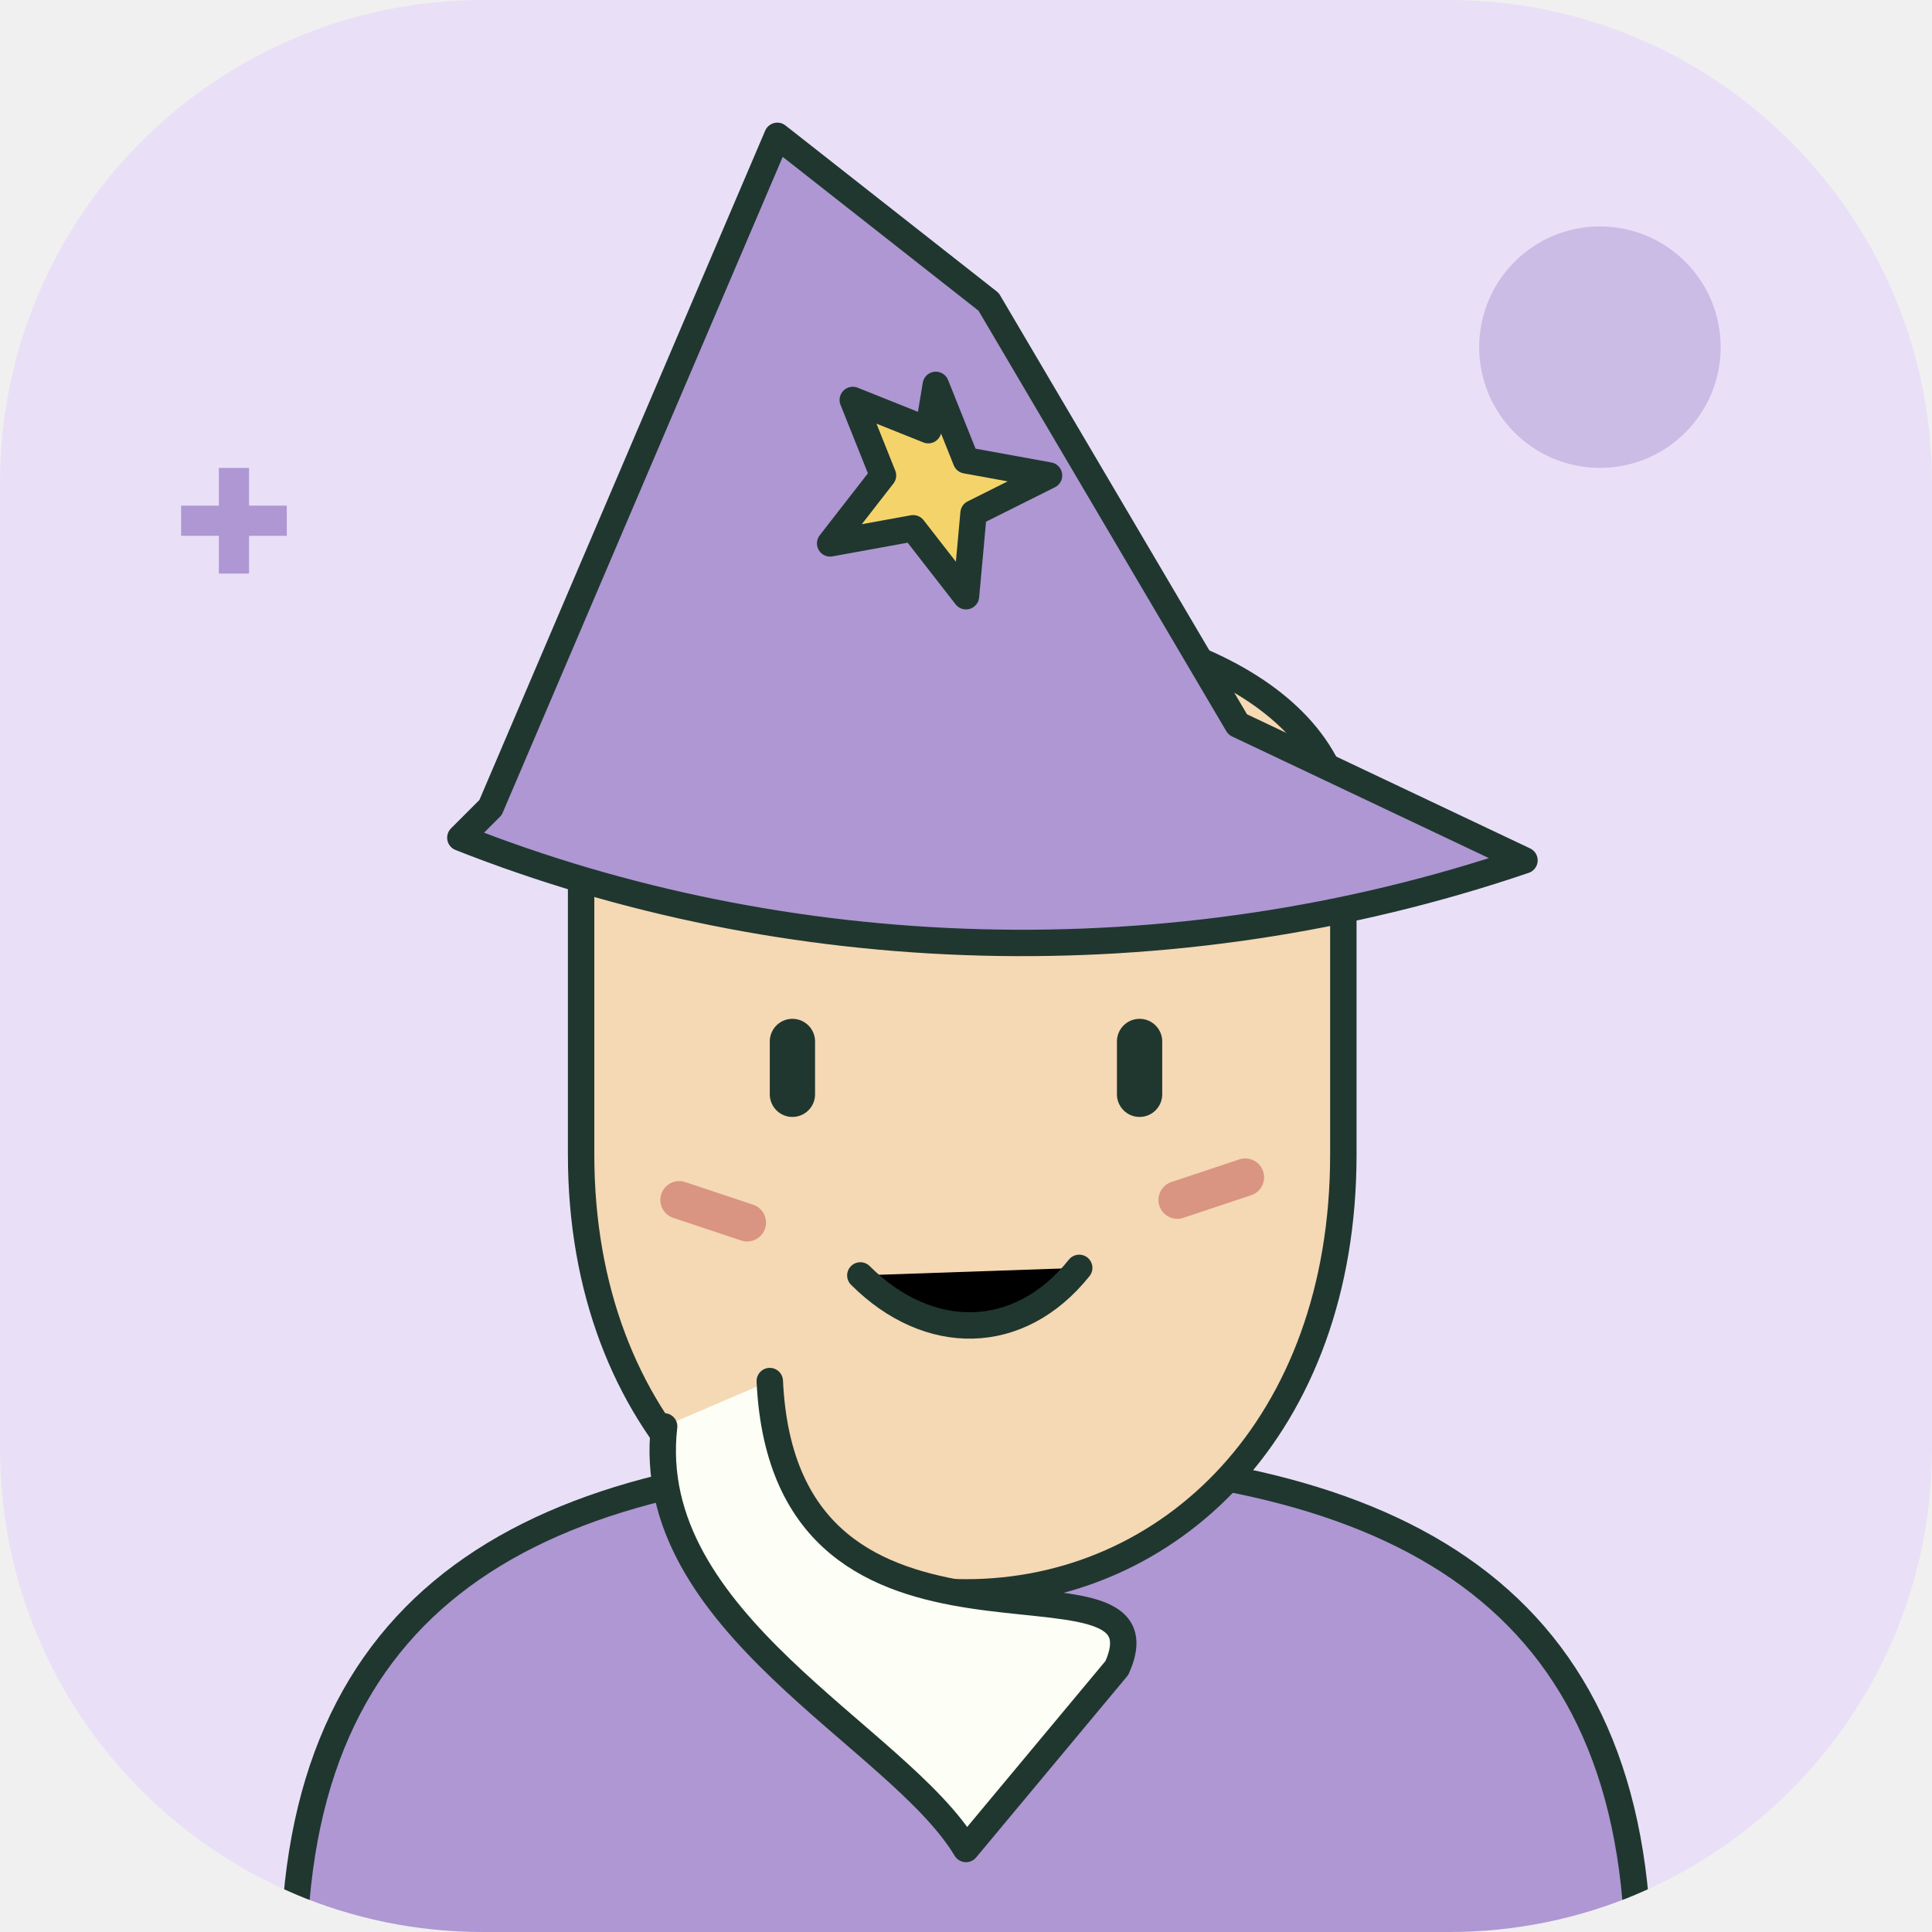
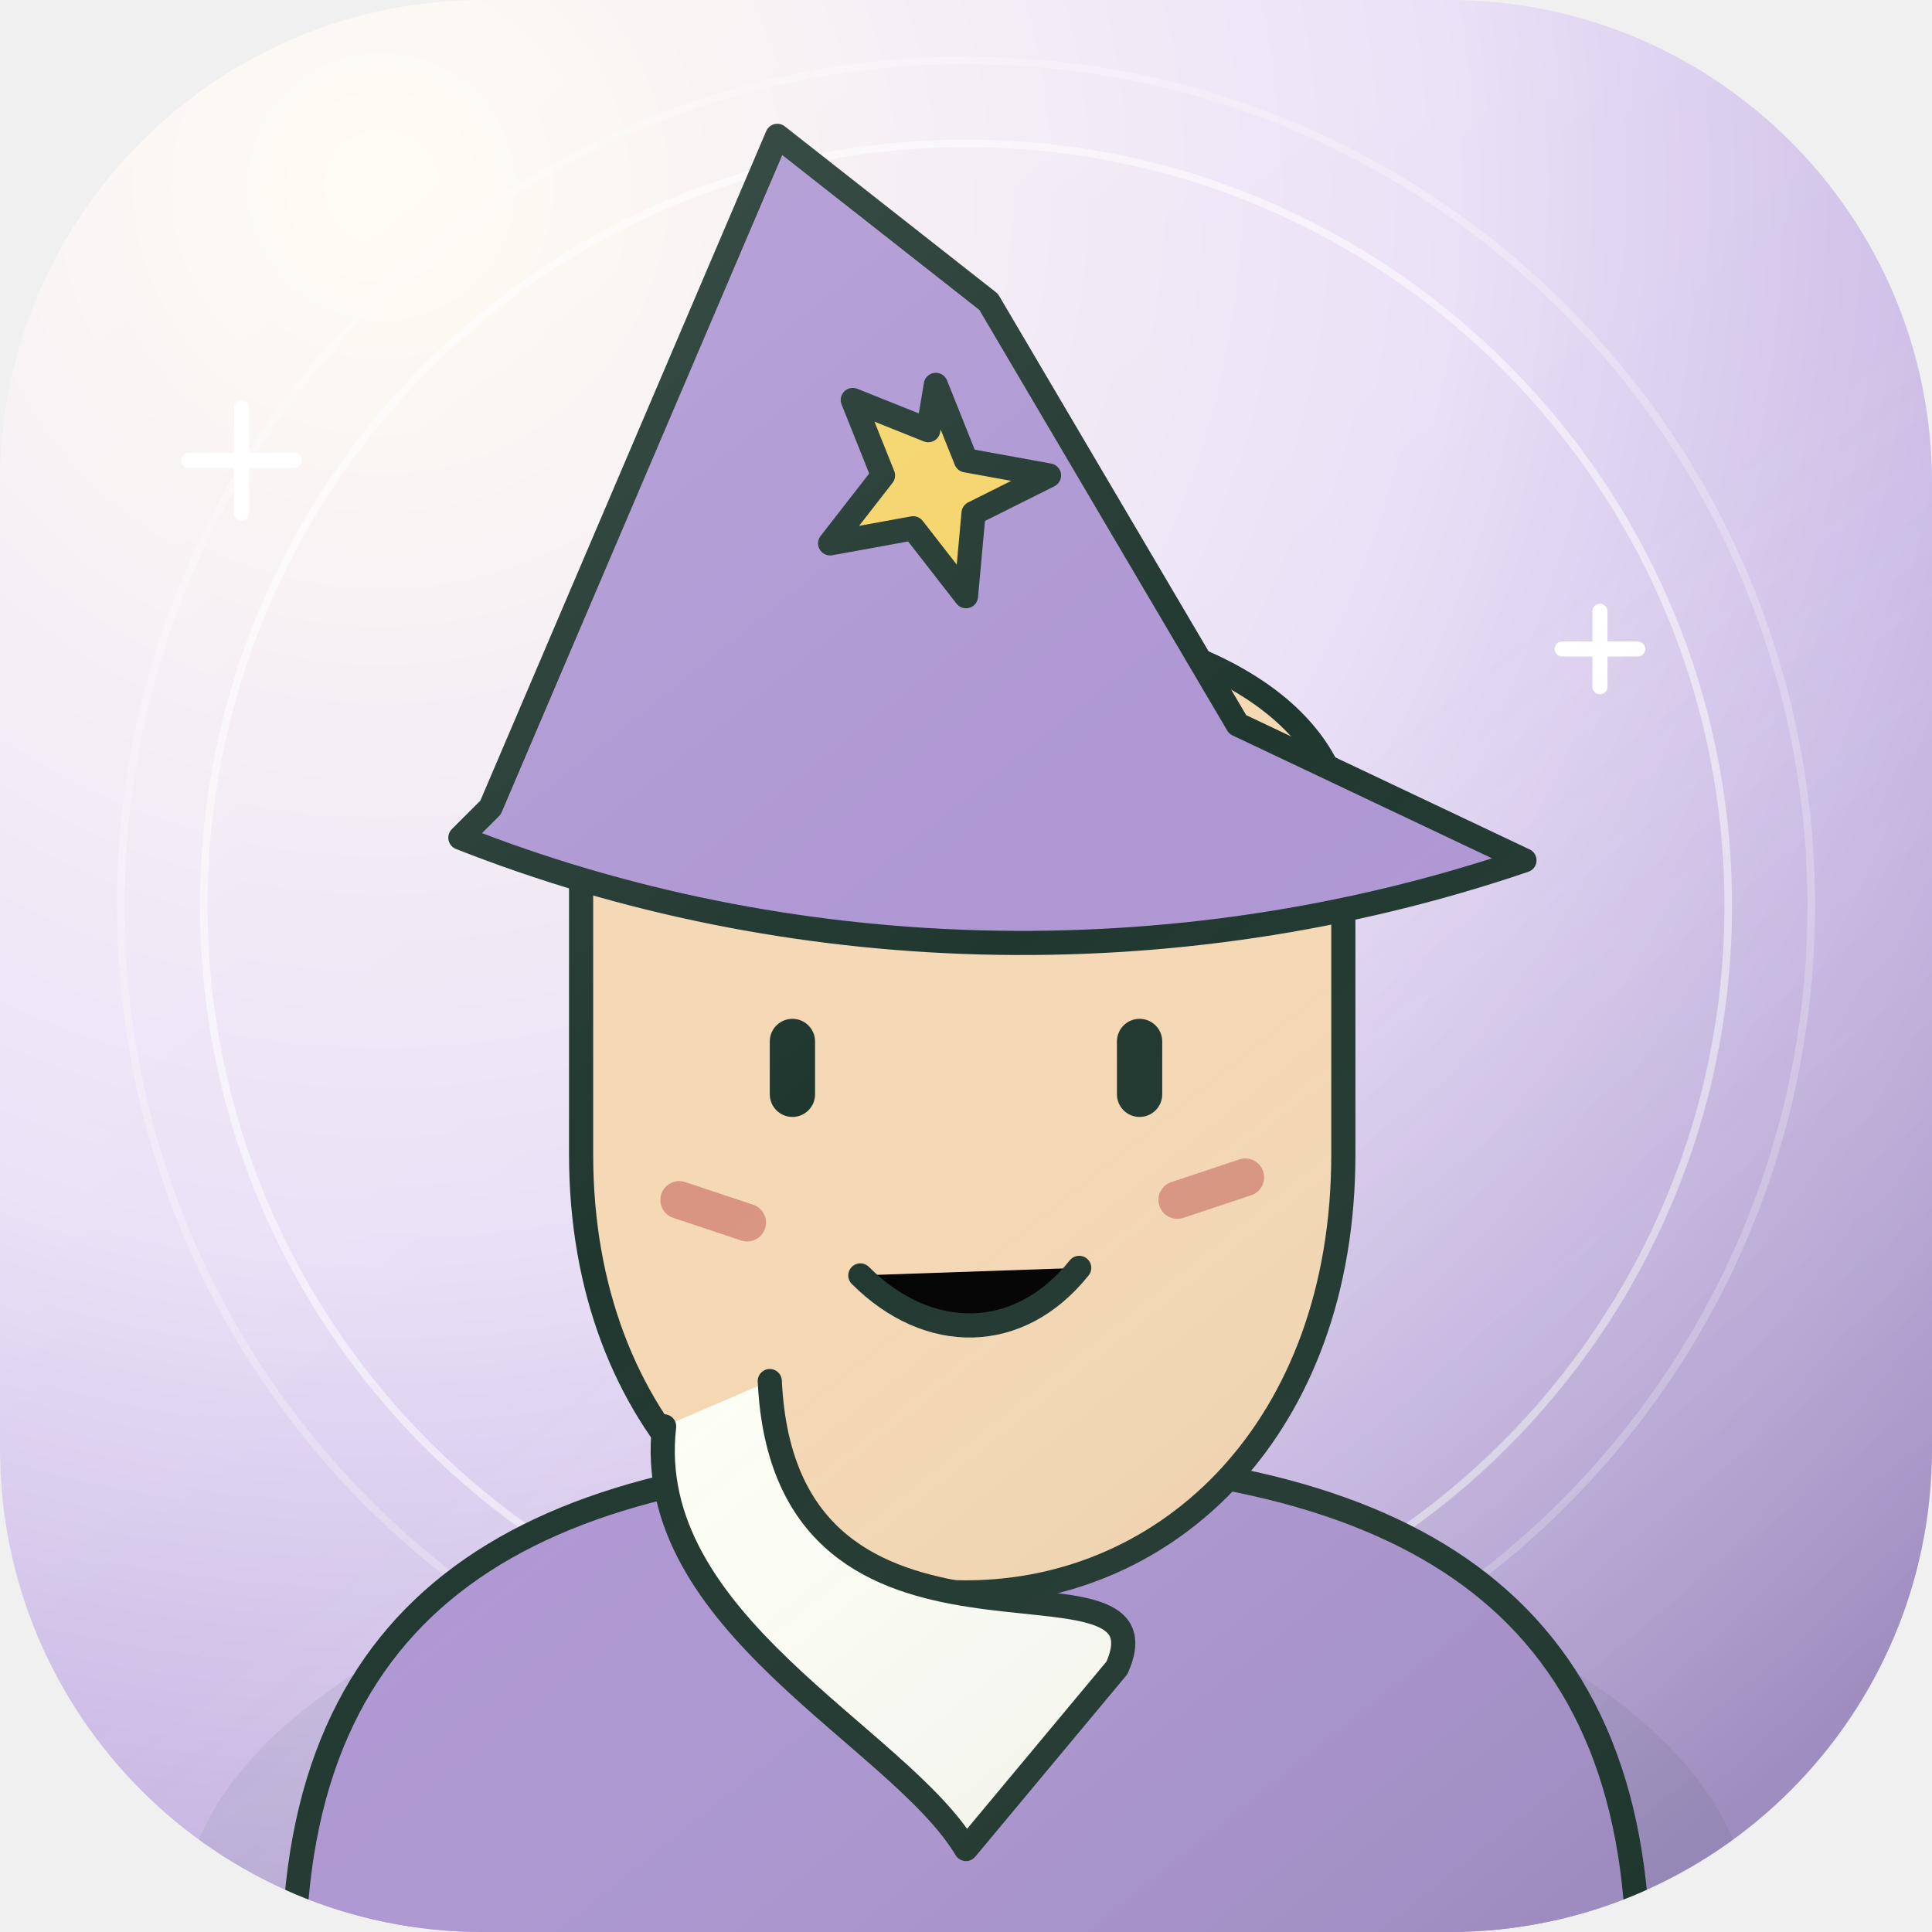
- <svg xmlns="http://www.w3.org/2000/svg" viewBox="0 0 256 256" width="256" height="256">
+ <svg xmlns="http://www.w3.org/2000/svg" viewBox="0 0 256 256" width="512" height="512">
  <defs>
    <clipPath id="crop">
      <rect width="256" height="256" rx="64" />
    </clipPath>
+     <radialGradient id="back" cx=".2" cy=".1" r="1.1">
+       <stop stop-color="#FFFCF1" />
+       <stop offset=".5" stop-color="#E9E0F7" />
+       <stop offset="1" stop-color="#AE97D3" />
+     </radialGradient>
+     <linearGradient id="light" x2=".8" y2="1">
+       <stop stop-color="#FFF" stop-opacity=".18" />
+       <stop offset=".55" stop-color="#FFF" stop-opacity="0" />
+       <stop offset="1" stop-color="#20372F" stop-opacity=".12" />
+     </linearGradient>
  </defs>
  <g clip-path="url(#crop)">
-     <rect width="256" height="256" fill="#E9E0F7" />
-     <circle cx="212" cy="46" r="16" fill="#AE97D3" opacity=".5" />
-     <path d="M24 69h14m-7-7v14" stroke="#AE97D3" stroke-width="4" />
-     <g stroke="#20372F" stroke-width="3.5" stroke-linecap="round" stroke-linejoin="round">
+     <rect width="256" height="256" fill="url(#back)" />
+     <circle cx="128" cy="120" r="101" fill="none" stroke="#FFF" stroke-opacity=".5" />
+     <circle cx="128" cy="120" r="112" fill="none" stroke="#FFF" stroke-opacity=".25" />
+     <ellipse cx="128" cy="255" rx="104" ry="53" fill="#20372F" opacity=".07" />
+     <path d="M25 61h14m-7-7v14m175 18h10m-5-5v10" stroke="#FFF" stroke-width="2" stroke-linecap="round" />
+     <g stroke="#20372F" stroke-width="3.2" stroke-linecap="round" stroke-linejoin="round">
      <path d="M39 256c2-47 35-63 89-63s87 16 89 63" fill="#AE97D3" />
      <path d="M77 111c0-39 101-39 101 0v42c0 36-23 58-50 58s-51-22-51-58Z" fill="#F5D8B4" />
      <path d="M105 138v7m46-7v7" stroke-width="6" />
      <path d="M114 169c9 9 21 9 29-1" />
      <path d="m90 159 9 3m57-3 9-3" stroke="#D99581" stroke-width="5" />
      <path d="m65 107 38-89 28 22 33 56 38 18c-47 16-98 14-141-3Z" fill="#AE97D3" />
      <path d="m124 51 4 10 11 2-10 5-1 11-7-9-11 2 7-9-4-10 10 4Z" fill="#F4D46A" />
      <path d="M102 183c2 43 54 20 46 38l-20 24c-9-15-43-30-40-56" fill="#FDFEF6" />
    </g>
+     <rect width="256" height="256" fill="url(#light)" />
  </g>
</svg>
